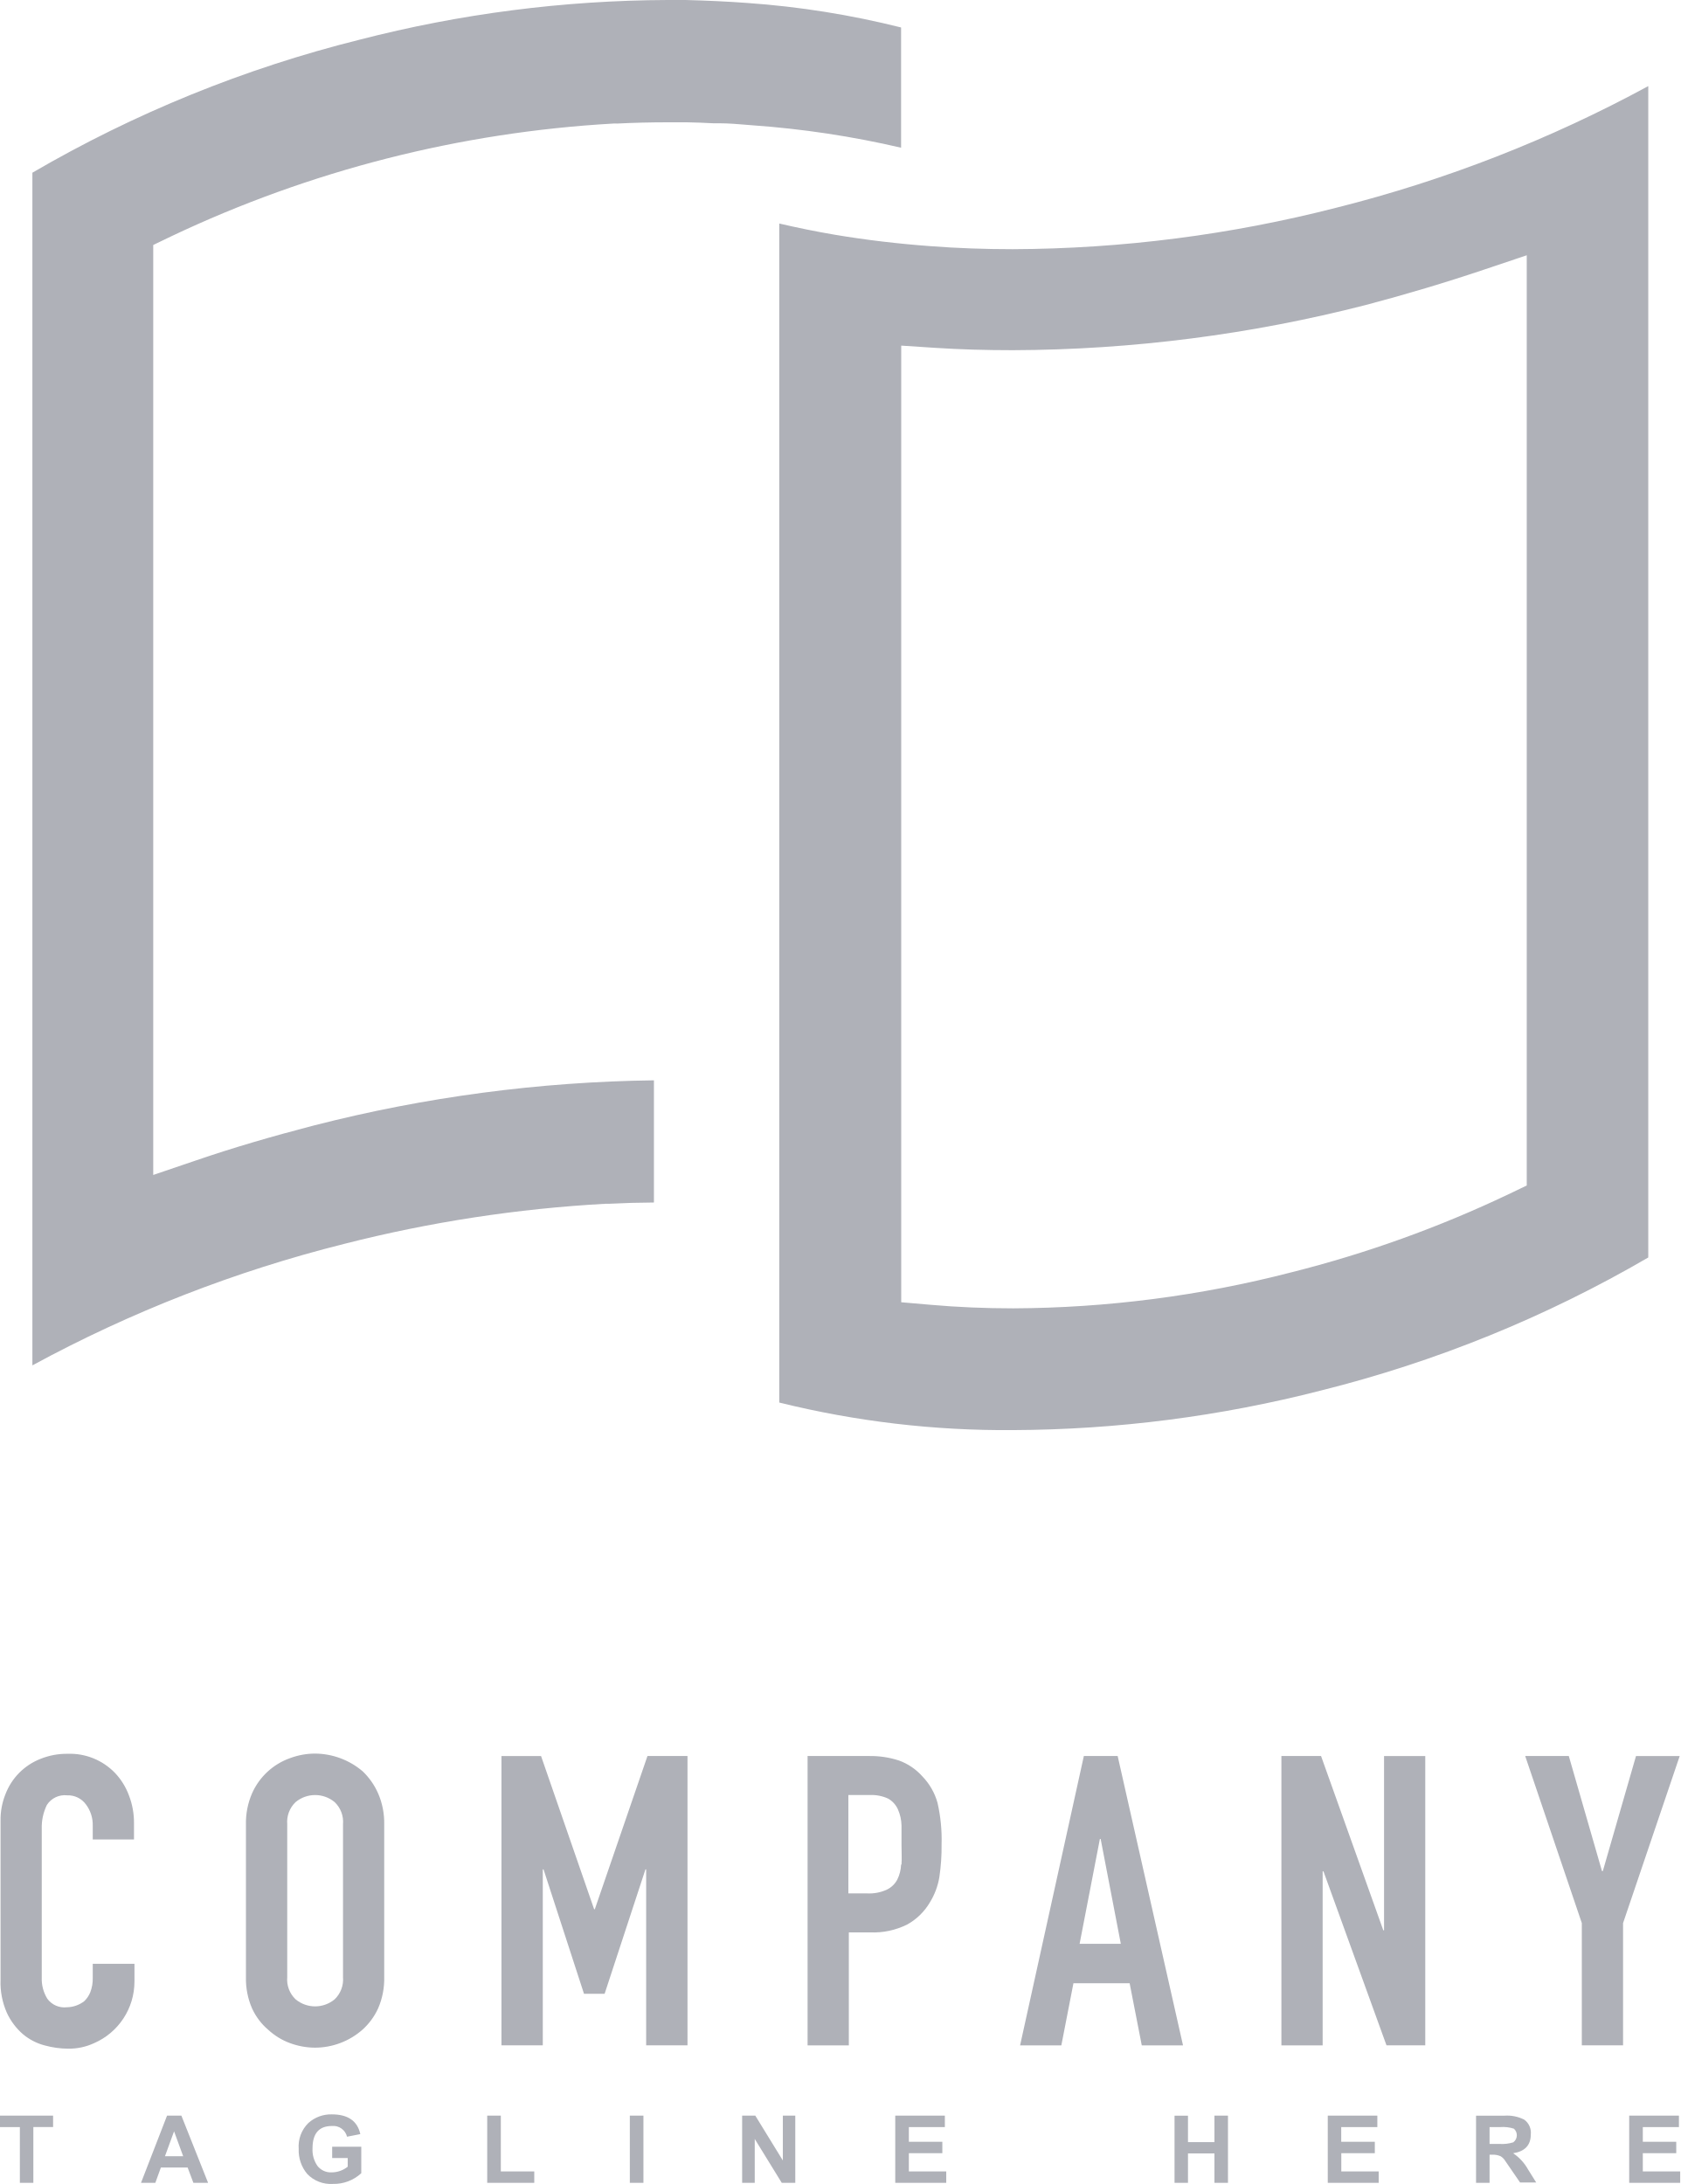
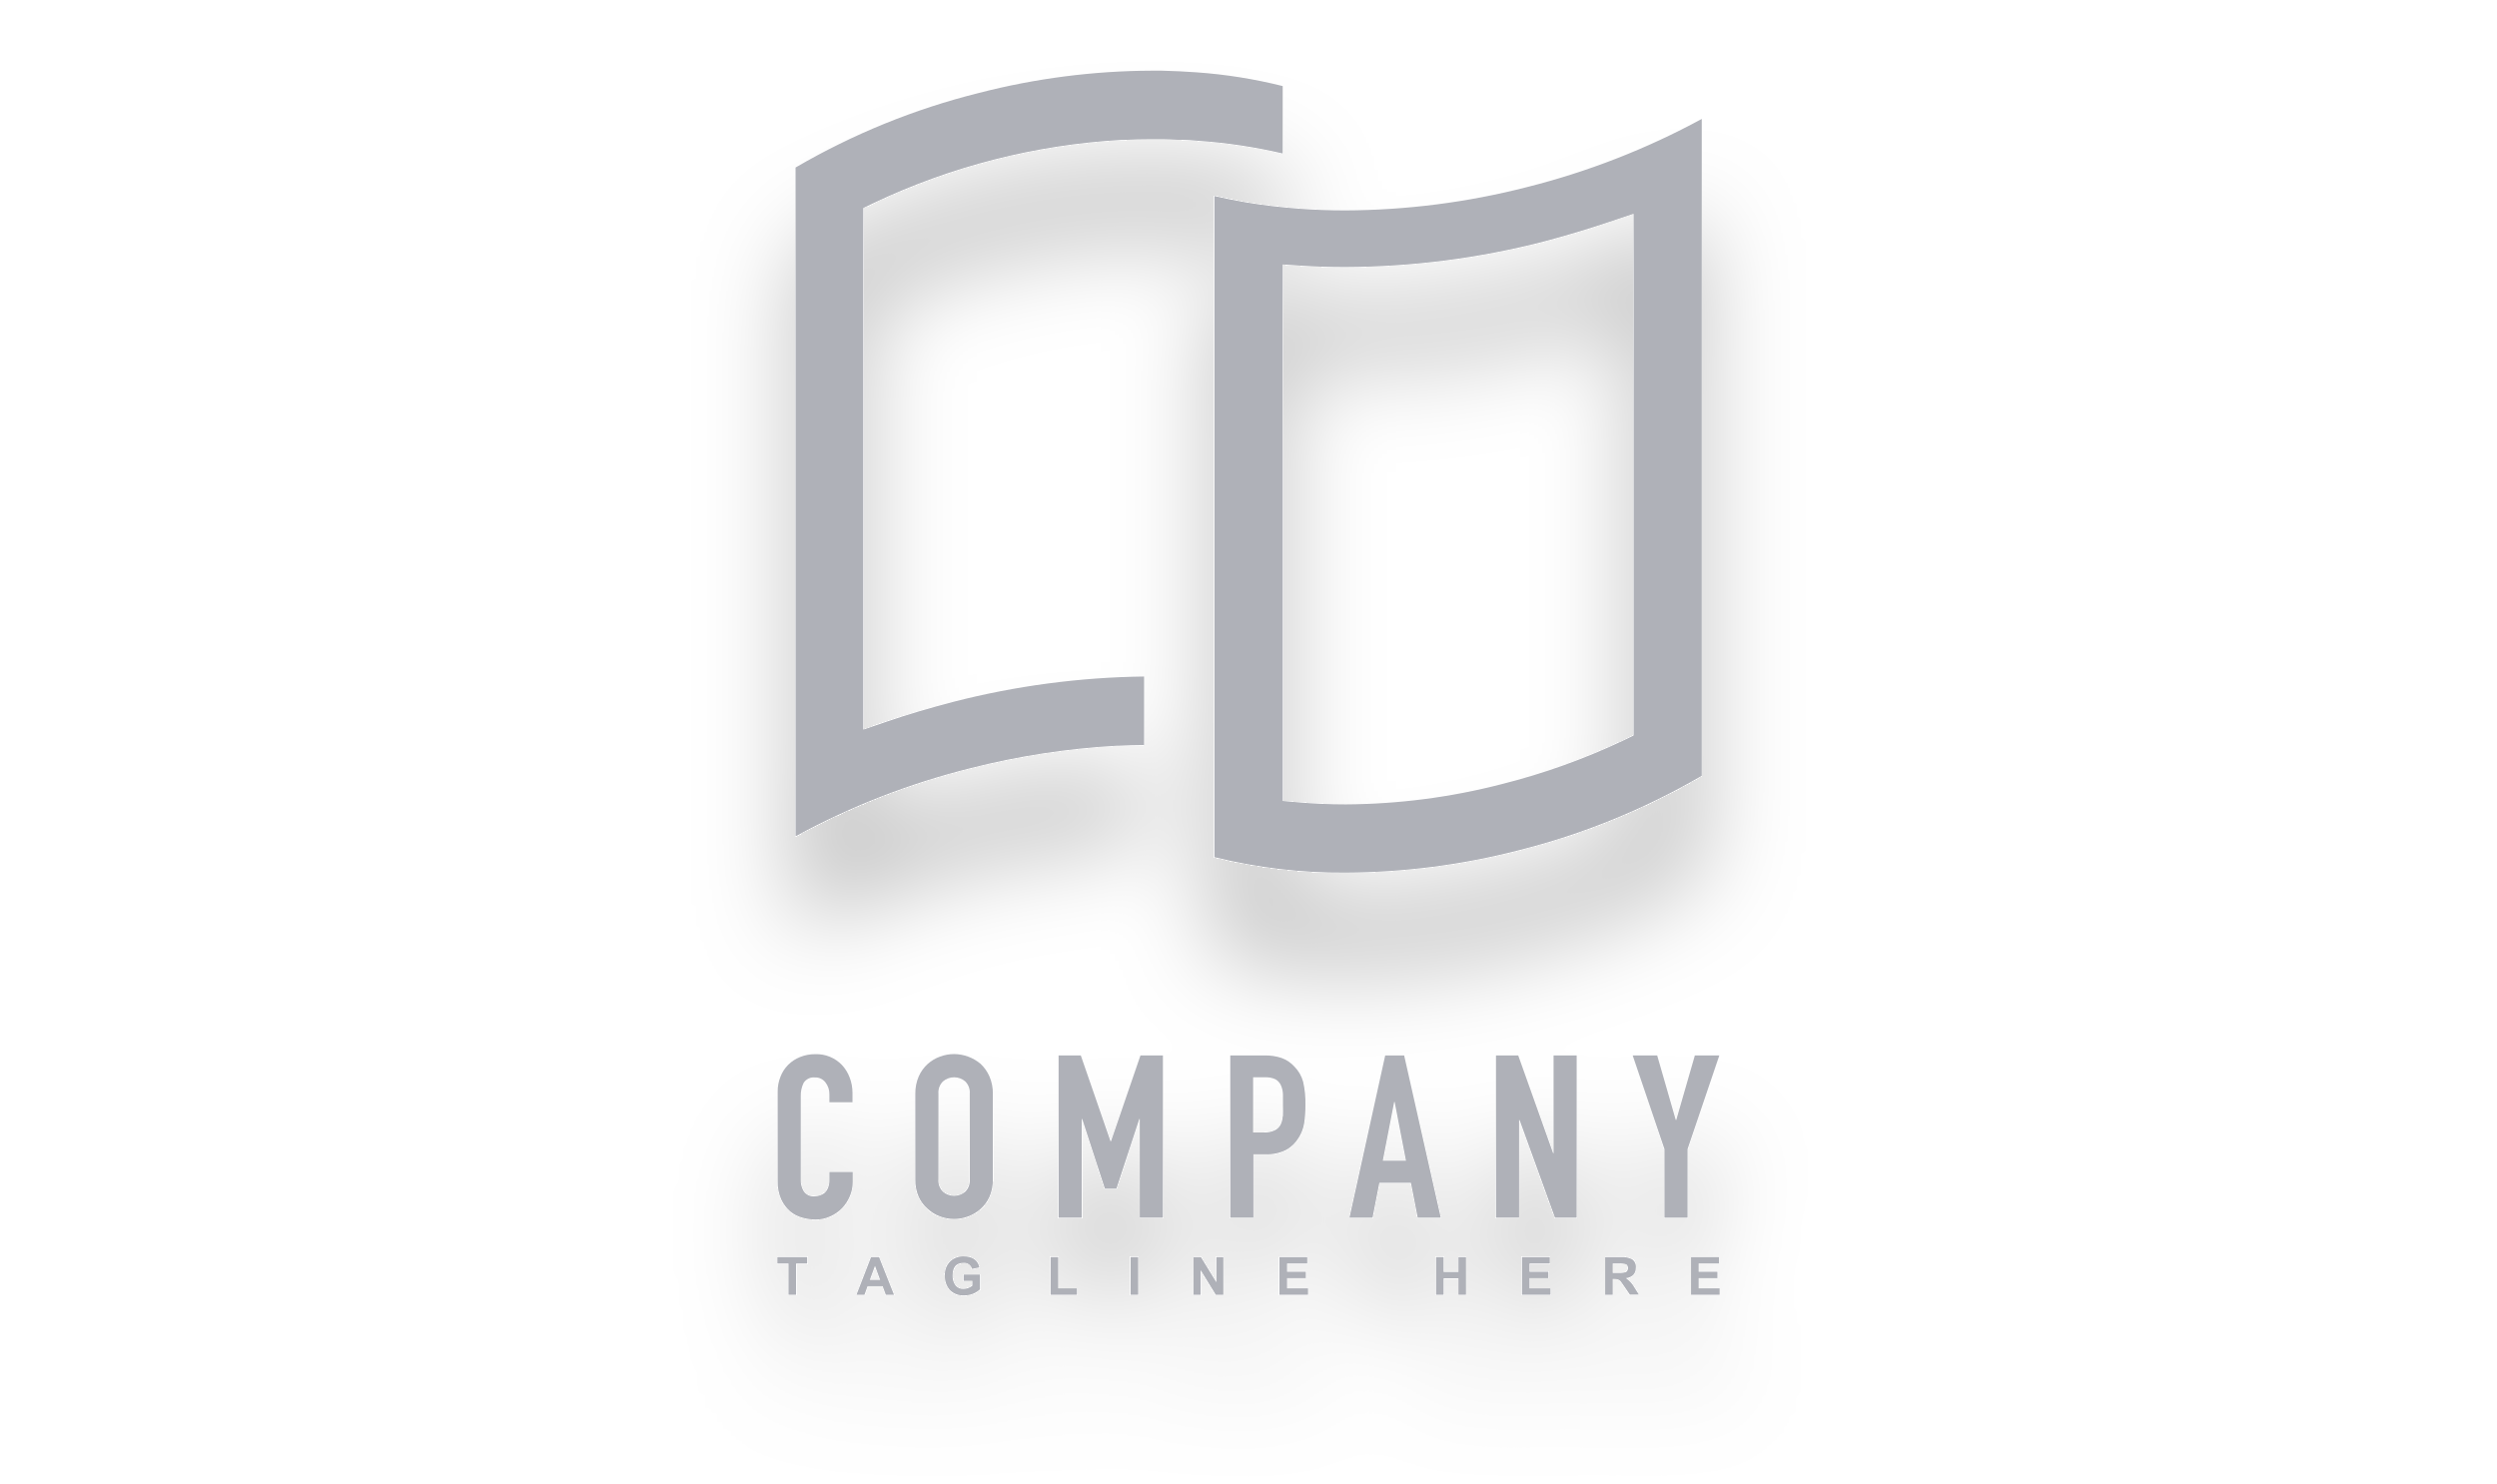
- <svg xmlns="http://www.w3.org/2000/svg" width="40" height="52" fill="none">
-   <path fill-rule="evenodd" clip-rule="evenodd" d="M17.114 2.935h-.137c-.21-.013-.42-.018-.63-.023h-.455c-.397 0-.802.01-1.204.03a.625.625 0 0 0-.091 0A28.275 28.275 0 0 0 4.08 5.625l-.432.208v22.142l1.012-.344c.888-.305 1.834-.58 2.813-.834a34.328 34.328 0 0 1 8.095-1.075v2.909c-.362.002-.713.012-1.065.03h-.084a32.36 32.36 0 0 0-6.228.956 31.634 31.634 0 0 0-7.42 2.892V4.112A29.727 29.727 0 0 1 8.557.946 29.793 29.793 0 0 1 15.892 0h.427c.511.013 1.01.036 1.478.071a21.09 21.09 0 0 1 3.655.583v2.863a22.623 22.623 0 0 0-3.542-.534l-.072-.006c-.247-.021-.494-.042-.724-.042Zm5.039 2.926c.635.049 1.293.072 1.958.072a31.467 31.467 0 0 0 7.713-.99A31.777 31.777 0 0 0 39.24 2.05v27.89a29.815 29.815 0 0 1-7.786 3.166 29.943 29.943 0 0 1-7.337.944 22.405 22.405 0 0 1-5.565-.656V5.322c.43.1.873.191 1.323.267.739.125 1.518.216 2.277.272Zm14.194.217-1.012.34c-.93.313-1.87.593-2.813.842a34.263 34.263 0 0 1-8.406 1.078c-.66 0-1.267-.018-1.854-.056l-.807-.053V31.006l.693.06c.642.057 1.305.085 1.973.085a26.884 26.884 0 0 0 6.62-.857 27.764 27.764 0 0 0 5.173-1.86l.433-.208V6.078Z" fill="#AFB1B8" />
-   <path d="M2.737 42.212a1.492 1.492 0 0 0-1.126-.455 1.673 1.673 0 0 0-.65.122 1.463 1.463 0 0 0-.832.842c-.08.2-.119.413-.116.628v3.794c-.01.267.042.533.149.778.09.195.219.368.38.509.151.127.329.22.52.27.185.051.376.078.567.078.211.002.42-.043.612-.132a1.599 1.599 0 0 0 .96-1.465v-.424h-.993v.338a.881.881 0 0 1-.058.338.608.608 0 0 1-.144.214.697.697 0 0 1-.415.145.503.503 0 0 1-.465-.204.899.899 0 0 1-.132-.508v-3.538c-.006-.196.036-.39.122-.567a.507.507 0 0 1 .485-.229.527.527 0 0 1 .443.214.806.806 0 0 1 .164.509v.328h.982v-.387a1.788 1.788 0 0 0-.121-.664 1.562 1.562 0 0 0-.332-.534ZM8.629 42.17a1.765 1.765 0 0 0-1.128-.418c-.202 0-.403.037-.592.107A1.559 1.559 0 0 0 6 42.7c-.1.231-.15.482-.145.735v3.638c-.006.256.043.51.145.745.09.196.22.37.384.509.152.14.33.25.524.32.19.07.39.106.592.107a1.714 1.714 0 0 0 1.128-.427c.158-.142.286-.315.374-.509.102-.234.151-.489.145-.745v-3.639a1.77 1.77 0 0 0-.145-.734 1.643 1.643 0 0 0-.374-.532Zm-.463 4.904a.654.654 0 0 1-.197.527.727.727 0 0 1-.934 0 .652.652 0 0 1-.197-.527v-3.639a.654.654 0 0 1 .197-.526.727.727 0 0 1 .934 0 .651.651 0 0 1 .197.526v3.64ZM16.367 48.7v-6.89h-.953l-1.253 3.647h-.017l-1.263-3.646h-.943v6.888h.984v-4.19h.018l.963 2.962h.491l.972-2.962h.017v4.19h.984ZM21.958 42.294c-.151-.17-.343-.3-.556-.377a2.184 2.184 0 0 0-.714-.107h-1.462v6.89h.982v-2.691h.505c.307.014.611-.051.886-.188a1.43 1.43 0 0 0 .539-.527c.113-.183.19-.387.225-.6a4.9 4.9 0 0 0 .053-.783c.01-.33-.023-.662-.096-.984a1.466 1.466 0 0 0-.362-.633Zm-.506 2.1a.867.867 0 0 1-.091.359.552.552 0 0 1-.253.241 1.006 1.006 0 0 1-.463.087h-.448v-2.342h.506a.942.942 0 0 1 .443.086.556.556 0 0 1 .23.254c.054.121.083.252.086.384v.458c0 .16.01.326 0 .473h-.01ZM26.608 41.81h-.805l-1.518 6.89h.982l.288-1.48h1.338l.289 1.48h.982l-1.556-6.89Zm-.906 4.471.483-2.497h.018l.48 2.497h-.981ZM32.95 45.96h-.018l-1.482-4.15h-.944v6.89h.982v-4.143h.02l1.5 4.142h.923v-6.888h-.981v4.15ZM38.948 41.81l-.79 2.74h-.02l-.79-2.74H36.31l1.348 3.978v2.911h.982v-2.911l1.348-3.977h-1.04ZM0 50.645h.473v1.327h.321v-1.328h.47v-.272H0v.273ZM3.977 50.372l-.62 1.6h.341l.132-.364h.637l.137.364h.35l-.636-1.6h-.341Zm-.05.967.217-.593.217.593h-.435ZM7.908 51.382h.37v.206a.613.613 0 0 1-.38.135.404.404 0 0 1-.34-.153.669.669 0 0 1-.118-.417c0-.356.154-.534.46-.534a.337.337 0 0 1 .362.255l.316-.062c-.068-.312-.293-.47-.678-.47a.804.804 0 0 0-.559.206.78.78 0 0 0-.23.615.873.873 0 0 0 .205.6.776.776 0 0 0 .607.235.96.96 0 0 0 .678-.255v-.63h-.693v.27ZM11.923 50.372h-.324v1.6h1.12V51.7h-.796v-1.328ZM15.318 50.372h-.324v1.6h.324v-1.6ZM18.637 51.44l-.656-1.068h-.313v1.6h.3v-1.045l.643 1.045h.322v-1.6h-.296v1.069ZM21.637 51.267h.797v-.272h-.797v-.35h.857v-.273h-1.181v1.6h1.214V51.7h-.89v-.433ZM28.912 51.003h-.63v-.63h-.32v1.599h.32v-.7h.63v.7h.322v-1.6h-.322v.631ZM31.93 51.267h.8v-.272h-.8v-.35h.86v-.273H31.61v1.6h1.212V51.7h-.89v-.433ZM36.023 51.268c.278-.044.42-.191.42-.445a.383.383 0 0 0-.157-.356.904.904 0 0 0-.468-.094h-.678v1.599h.322v-.669h.063a.431.431 0 0 1 .2.036c.047.029.086.069.114.117l.349.508h.384l-.195-.312a1.115 1.115 0 0 0-.354-.384Zm-.324-.222h-.237v-.401h.253a.84.84 0 0 1 .326.038.21.21 0 0 1-.015.325.913.913 0 0 1-.327.038ZM39.11 51.267h.796v-.272h-.796v-.35h.86v-.273h-1.184v1.6H40V51.7h-.89v-.433Z" fill="#AFB1B8" />
+ <svg xmlns="http://www.w3.org/2000/svg" width="106" height="63" viewBox="0 0 106 63" fill="none">
+   <g filter="url(#filter0_d_73601_14)">
+     <path fill-rule="evenodd" clip-rule="evenodd" d="M50.114 5.935H49.977C49.767 5.922 49.557 5.917 49.347 5.912H49.347H49.327H48.892C48.495 5.912 48.09 5.922 47.688 5.942C47.657 5.94 47.627 5.94 47.597 5.942C43.952 6.149 40.382 7.06 37.081 8.625L36.648 8.833V30.975L37.66 30.631C38.548 30.326 39.494 30.052 40.473 29.797C43.119 29.118 45.837 28.757 48.568 28.722V31.631C48.206 31.633 47.855 31.643 47.503 31.661H47.419C45.318 31.776 43.232 32.097 41.191 32.617C38.607 33.264 36.114 34.236 33.772 35.509V7.112C36.205 5.693 38.825 4.627 41.556 3.946C43.953 3.327 46.417 3.009 48.892 3H49.319C49.83 3.013 50.329 3.036 50.797 3.071C52.03 3.158 53.253 3.353 54.452 3.654V6.517C53.287 6.246 52.103 6.067 50.91 5.983C50.886 5.981 50.862 5.979 50.838 5.977C50.591 5.956 50.344 5.935 50.114 5.935ZM55.153 8.861C55.788 8.91 56.446 8.933 57.111 8.933C59.712 8.923 62.303 8.591 64.824 7.943C67.407 7.294 69.899 6.322 72.241 5.05V32.94C69.807 34.358 67.185 35.424 64.455 36.106C62.057 36.723 59.593 37.039 57.118 37.05C55.243 37.065 53.374 36.844 51.553 36.394V8.322C51.983 8.421 52.426 8.513 52.876 8.589C53.615 8.714 54.394 8.805 55.153 8.861ZM69.347 9.078L68.335 9.418C67.404 9.731 66.466 10.011 65.522 10.26C62.775 10.966 59.951 11.328 57.116 11.338C56.456 11.338 55.849 11.32 55.262 11.282L54.455 11.229V31.318V34.006L55.148 34.067C55.79 34.123 56.453 34.151 57.121 34.151C59.354 34.141 61.578 33.853 63.741 33.294C65.522 32.847 67.255 32.224 68.915 31.435L69.347 31.226V9.078Z" fill="#AFB1B8" />
+     <path d="M35.737 45.212C35.592 45.062 35.416 44.943 35.222 44.865C35.028 44.786 34.82 44.75 34.611 44.757C34.389 44.754 34.168 44.796 33.961 44.879C33.772 44.955 33.6 45.068 33.455 45.212C33.312 45.357 33.201 45.53 33.129 45.721C33.05 45.921 33.01 46.134 33.013 46.349V50.143C33.004 50.41 33.055 50.676 33.162 50.921C33.251 51.116 33.381 51.289 33.541 51.43C33.693 51.557 33.871 51.65 34.062 51.699C34.247 51.751 34.438 51.778 34.629 51.778C34.84 51.78 35.05 51.735 35.241 51.646C35.431 51.563 35.603 51.444 35.747 51.295C35.888 51.148 36.001 50.975 36.079 50.786C36.16 50.595 36.201 50.389 36.2 50.181V49.757H35.208V50.095C35.211 50.21 35.192 50.325 35.15 50.433C35.118 50.514 35.069 50.587 35.006 50.647C34.945 50.696 34.874 50.733 34.799 50.756C34.732 50.778 34.662 50.79 34.591 50.791C34.503 50.802 34.413 50.788 34.331 50.753C34.249 50.717 34.179 50.66 34.126 50.588C34.032 50.436 33.986 50.258 33.994 50.08V46.542C33.988 46.346 34.03 46.151 34.116 45.975C34.167 45.895 34.24 45.831 34.326 45.791C34.412 45.75 34.507 45.735 34.601 45.746C34.687 45.743 34.772 45.761 34.849 45.798C34.926 45.836 34.993 45.891 35.044 45.96C35.155 46.106 35.213 46.285 35.208 46.469V46.797H36.19V46.41C36.192 46.183 36.151 45.958 36.069 45.746C35.995 45.548 35.883 45.366 35.737 45.212Z" fill="#AFB1B8" />
+     <path d="M41.629 45.169C41.313 44.902 40.914 44.755 40.501 44.752C40.299 44.753 40.098 44.789 39.909 44.859C39.716 44.928 39.538 45.033 39.385 45.169C39.221 45.317 39.09 45.498 39.001 45.701C38.901 45.932 38.852 46.183 38.856 46.435V50.074C38.849 50.33 38.899 50.585 39.001 50.819C39.09 51.015 39.221 51.189 39.385 51.328C39.537 51.469 39.715 51.578 39.909 51.648C40.098 51.718 40.299 51.754 40.501 51.755C40.703 51.755 40.903 51.719 41.093 51.648C41.29 51.577 41.472 51.468 41.629 51.328C41.787 51.186 41.914 51.013 42.003 50.819C42.105 50.585 42.154 50.33 42.148 50.074V46.435C42.152 46.183 42.103 45.932 42.003 45.701C41.915 45.5 41.788 45.319 41.629 45.169ZM41.166 50.074C41.174 50.171 41.161 50.269 41.127 50.36C41.093 50.451 41.039 50.533 40.969 50.601C40.838 50.711 40.672 50.771 40.502 50.771C40.331 50.771 40.166 50.711 40.035 50.601C39.965 50.533 39.911 50.451 39.877 50.36C39.843 50.269 39.83 50.171 39.838 50.074V46.435C39.83 46.339 39.843 46.241 39.877 46.15C39.911 46.059 39.965 45.976 40.035 45.909C40.166 45.799 40.331 45.739 40.502 45.739C40.672 45.739 40.838 45.799 40.969 45.909C41.039 45.976 41.093 46.059 41.127 46.15C41.161 46.241 41.174 46.339 41.166 46.435V50.074Z" fill="#AFB1B8" />
+     <path d="M49.367 51.699V44.811H48.414L47.161 48.457H47.144L45.881 44.811H44.938V51.699H45.922V47.509H45.94L46.903 50.471H47.394L48.365 47.509H48.383V51.699H49.367Z" fill="#AFB1B8" />
+     <path d="M54.958 45.294C54.806 45.124 54.615 44.994 54.401 44.917C54.171 44.842 53.93 44.806 53.688 44.81H52.226V51.699H53.208V49.009H53.713C54.02 49.023 54.324 48.958 54.599 48.821C54.822 48.697 55.008 48.515 55.138 48.294C55.251 48.111 55.328 47.907 55.363 47.694C55.401 47.435 55.419 47.173 55.416 46.911C55.425 46.58 55.393 46.249 55.32 45.927C55.254 45.688 55.13 45.471 54.958 45.294ZM54.452 47.394C54.448 47.519 54.417 47.641 54.361 47.753C54.305 47.859 54.216 47.943 54.108 47.994C53.963 48.059 53.804 48.089 53.645 48.081H53.197V45.739H53.703C53.856 45.731 54.008 45.761 54.146 45.825C54.248 45.883 54.328 45.972 54.376 46.079C54.43 46.2 54.459 46.331 54.462 46.463C54.462 46.608 54.462 46.761 54.462 46.921C54.462 47.081 54.472 47.247 54.462 47.394H54.452Z" fill="#AFB1B8" />
+     <path d="M59.608 44.811H58.803L57.285 51.699H58.267L58.555 50.219H59.894L60.182 51.699H61.163L59.608 44.811ZM58.702 49.281L59.185 46.784H59.203L59.684 49.281H58.702Z" fill="#AFB1B8" />
+     <path d="M65.95 48.961H65.932L64.45 44.811H63.506V51.699H64.487V47.557H64.508L66.008 51.699H66.931V44.811H65.95V48.961Z" fill="#AFB1B8" />
+     <path d="M71.948 44.811L71.158 47.549H71.138L70.349 44.811H69.309L70.657 48.788V51.699H71.639V48.788L72.987 44.811H71.948Z" fill="#AFB1B8" />
+     <path d="M33 53.645H33.473V54.972H33.794V53.645H34.265V53.372H33V53.645Z" fill="#AFB1B8" />
+     <path d="M36.977 53.372L36.357 54.972H36.698L36.83 54.608H37.468L37.604 54.972H37.953L37.318 53.372H36.977ZM36.926 54.339L37.144 53.746L37.361 54.339H36.926Z" fill="#AFB1B8" />
+     <path d="M40.908 54.382H41.277V54.588C41.169 54.675 41.036 54.722 40.898 54.723C40.833 54.727 40.769 54.715 40.71 54.688C40.651 54.661 40.599 54.621 40.559 54.57C40.474 54.449 40.432 54.302 40.44 54.153C40.44 53.797 40.594 53.619 40.9 53.619C40.981 53.611 41.062 53.633 41.128 53.679C41.194 53.726 41.242 53.795 41.262 53.873L41.578 53.812C41.51 53.5 41.285 53.342 40.9 53.342C40.695 53.337 40.495 53.41 40.341 53.548C40.261 53.628 40.198 53.724 40.159 53.83C40.119 53.937 40.103 54.05 40.111 54.163C40.102 54.382 40.175 54.597 40.316 54.764C40.394 54.844 40.489 54.907 40.594 54.947C40.699 54.988 40.811 55.005 40.923 54.998C41.173 55.005 41.416 54.913 41.601 54.743V54.113H40.908V54.382Z" fill="#AFB1B8" />
+     <path d="M44.923 53.372H44.599V54.972H45.719V54.7H44.923V53.372Z" fill="#AFB1B8" />
+     <path d="M48.318 53.372H47.994V54.972H48.318V53.372Z" fill="#AFB1B8" />
+     <path d="M51.636 54.441L50.981 53.372H50.668V54.972H50.969V53.927L51.611 54.972H51.932V53.372H51.636V54.441Z" fill="#AFB1B8" />
+     <path d="M54.637 54.267H55.434V53.995H54.637V53.645H55.494V53.372H54.313V54.972H55.527V54.7H54.637V54.267Z" fill="#AFB1B8" />
+     <path d="M61.912 54.003H61.282V53.372H60.961V54.972H61.282V54.273H61.912V54.972H62.233V53.372H61.912V54.003Z" fill="#AFB1B8" />
+     <path d="M64.93 54.267H65.73V53.995H64.93V53.645H65.79V53.372H64.609V54.972H65.821V54.7H64.93V54.267Z" fill="#AFB1B8" />
+     <path d="M69.023 54.268C69.302 54.224 69.443 54.077 69.443 53.823C69.451 53.755 69.441 53.686 69.413 53.623C69.386 53.56 69.342 53.506 69.286 53.467C69.141 53.394 68.98 53.361 68.818 53.373H68.14V54.972H68.462V54.303H68.525C68.593 54.299 68.662 54.311 68.725 54.339C68.772 54.368 68.811 54.408 68.839 54.456L69.188 54.964H69.572L69.377 54.652C69.291 54.497 69.17 54.366 69.023 54.268ZM68.699 54.046H68.462V53.645H68.715C68.825 53.636 68.936 53.649 69.041 53.683C69.064 53.703 69.083 53.729 69.095 53.758C69.107 53.787 69.113 53.818 69.111 53.849C69.11 53.88 69.101 53.911 69.087 53.938C69.072 53.966 69.051 53.99 69.026 54.008C68.92 54.041 68.81 54.053 68.699 54.046Z" fill="#AFB1B8" />
+     <path d="M72.11 54.267H72.906V53.995H72.11V53.645H72.97V53.372H71.786V54.972H73V54.7H72.11V54.267Z" fill="#AFB1B8" />
+   </g>
+   <defs>
+     <filter id="filter0_d_73601_14" x="-4" y="0" width="114" height="68" filterUnits="userSpaceOnUse" color-interpolation-filters="sRGB">
+       <feFlood flood-opacity="0" result="BackgroundImageFix" />
+       <feColorMatrix in="SourceAlpha" type="matrix" values="0 0 0 0 0 0 0 0 0 0 0 0 0 0 0 0 0 0 127 0" result="hardAlpha" />
+       <feOffset dy="4" />
+       <feGaussianBlur stdDeviation="2" />
+       <feComposite in2="hardAlpha" operator="out" />
+       <feColorMatrix type="matrix" values="0 0 0 0 0 0 0 0 0 0 0 0 0 0 0 0 0 0 0.25 0" />
+       <feBlend mode="normal" in2="BackgroundImageFix" result="effect1_dropShadow_73601_14" />
+       <feBlend mode="normal" in="SourceGraphic" in2="effect1_dropShadow_73601_14" result="shape" />
+     </filter>
+   </defs>
</svg>
